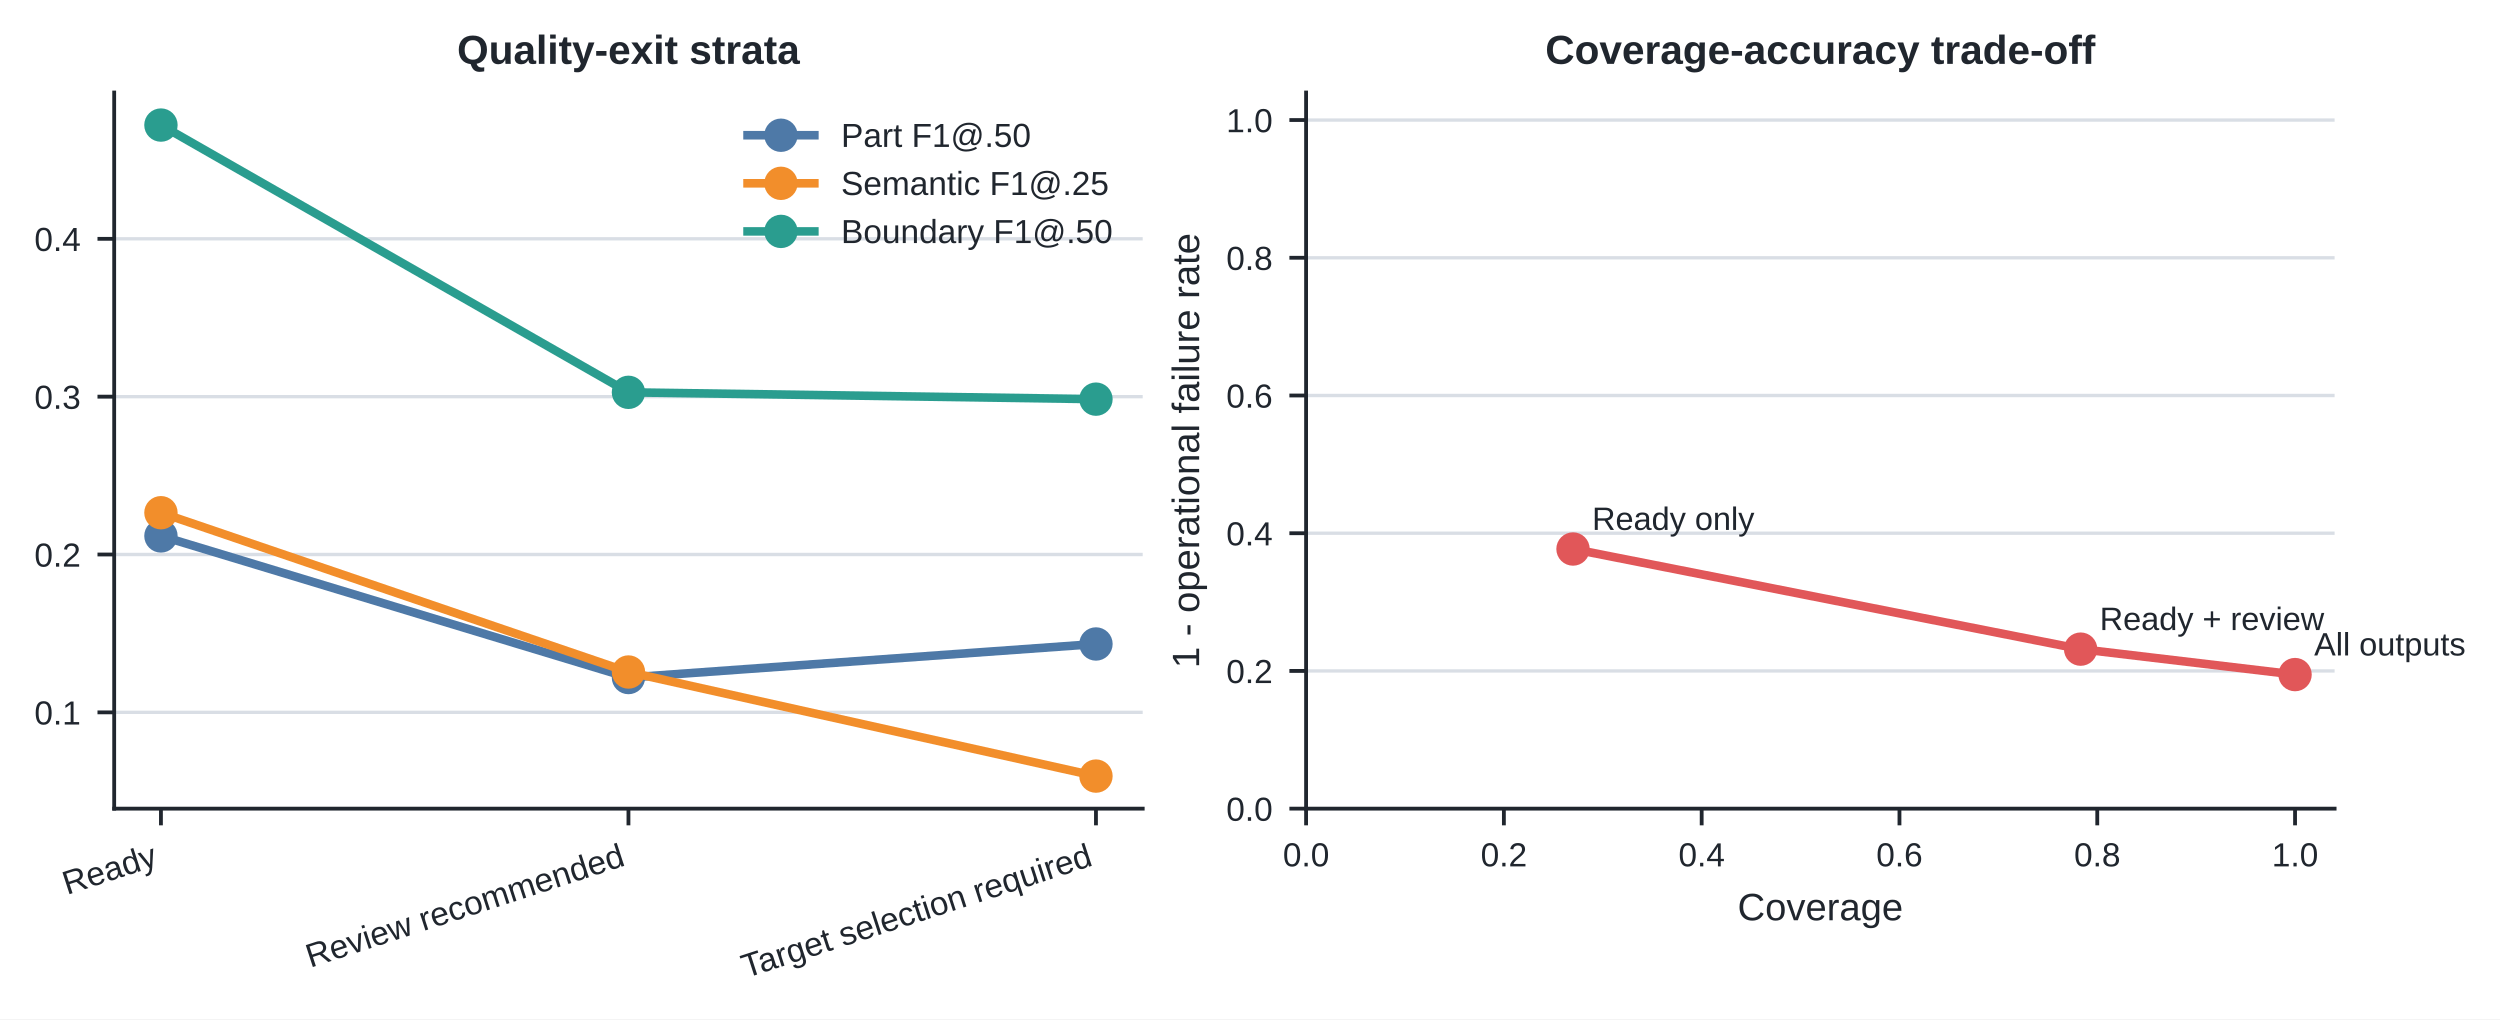
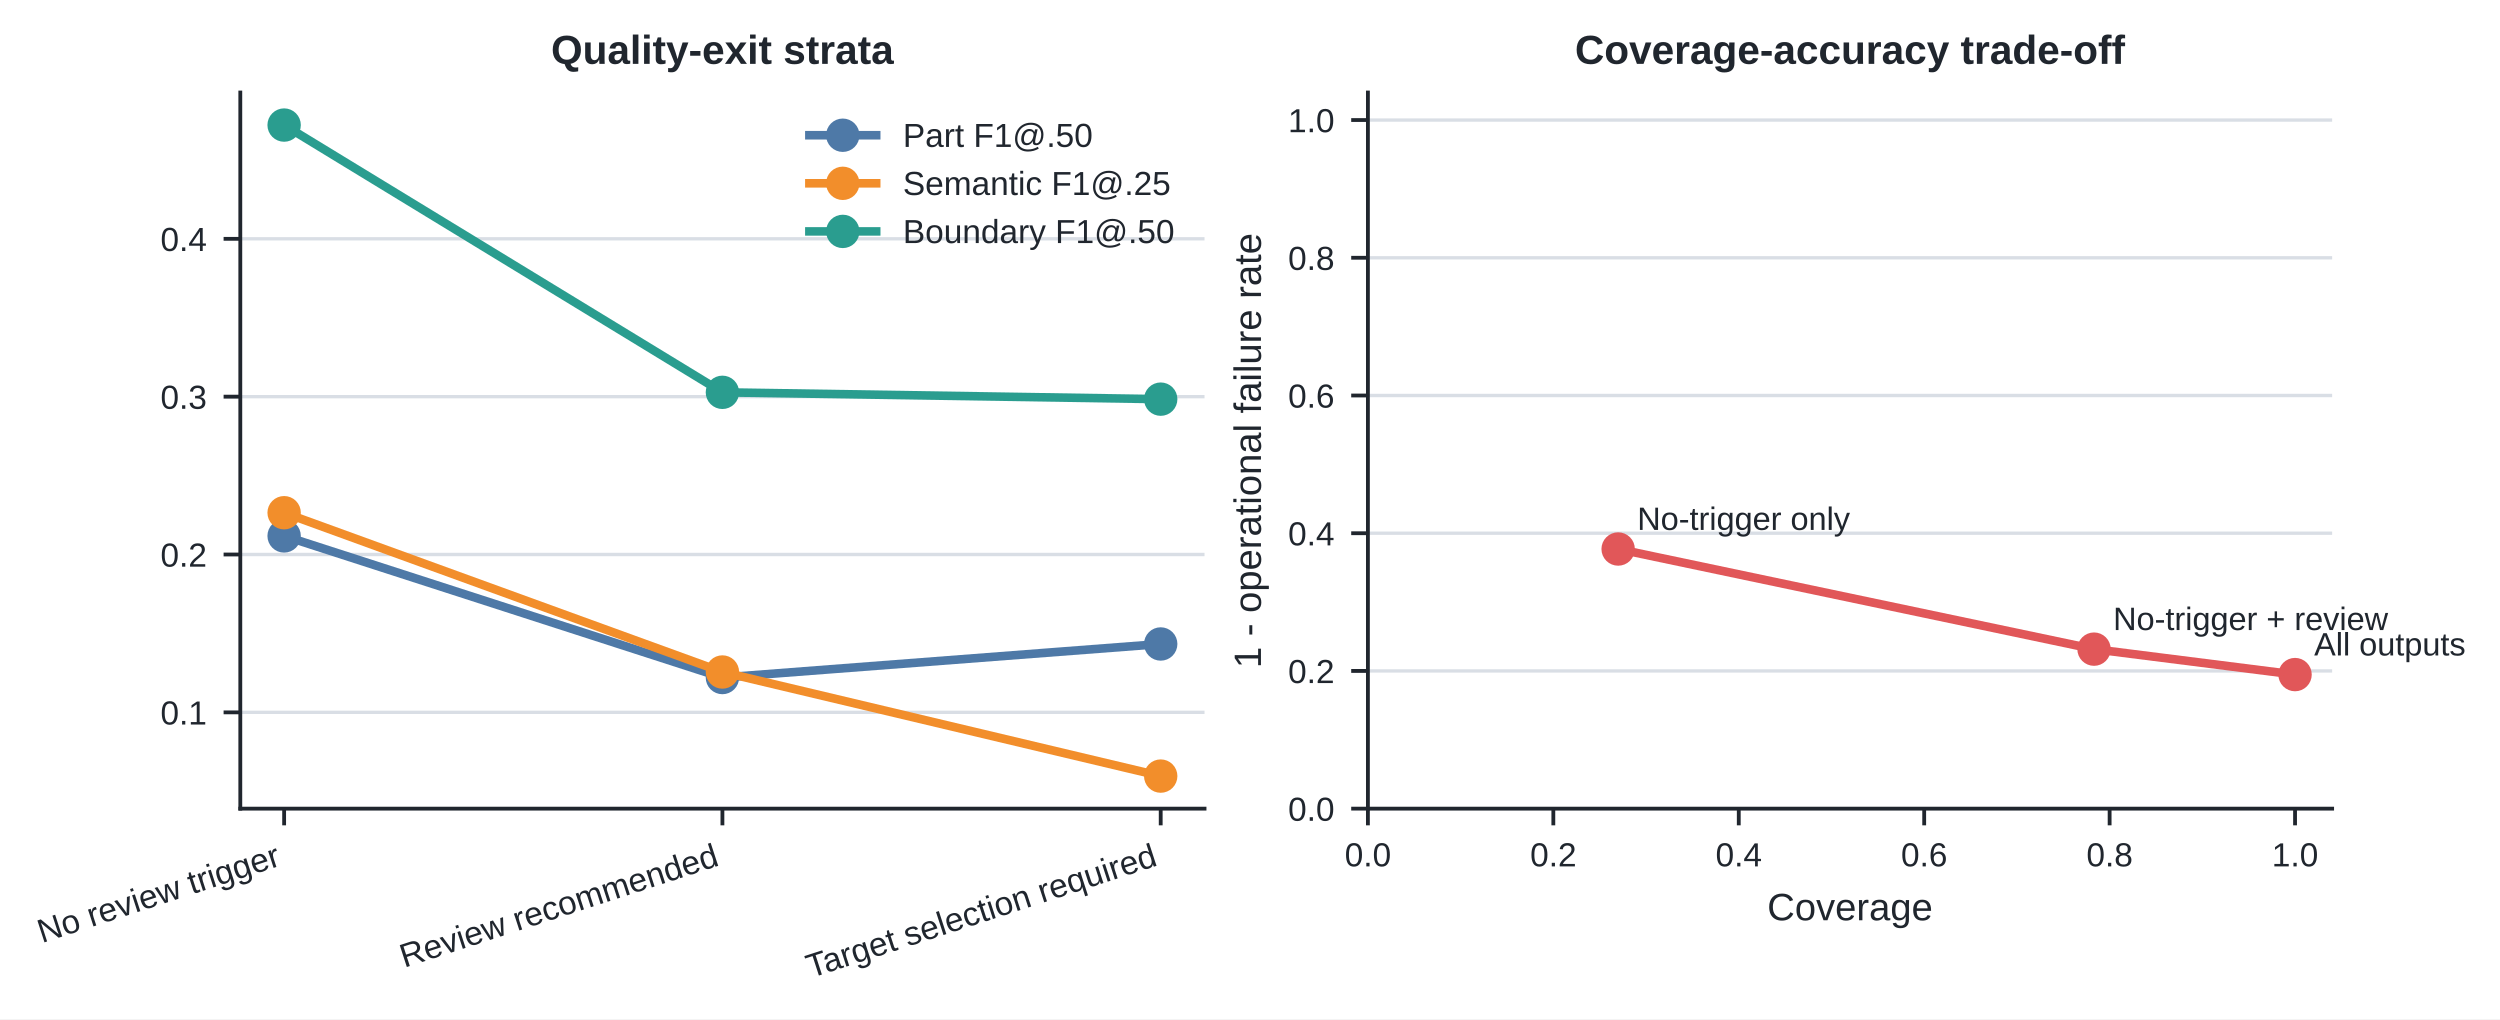
<svg xmlns="http://www.w3.org/2000/svg" xmlns:xlink="http://www.w3.org/1999/xlink" width="523.92pt" height="213.6pt" viewBox="0 0 523.92 213.6" version="1.1">
  <defs>
    <style type="text/css">*{stroke-linejoin: round; stroke-linecap: butt}</style>
  </defs>
  <g id="figure_1">
    <g id="patch_1">
-       <path d="M 0 213.6  L 523.92 213.6  L 523.92 0  L 0 0  z " style="fill: #ffffff" />
+       <path d="M 0 213.6 L 523.92 213.6 L 523.92 0 L 0 0 z " style="fill: #ffffff" />
    </g>
    <g id="axes_1">
      <g id="patch_2">
-         <path d="M 23.93 169.466  L 239.475 169.466  L 239.475 19.388  L 23.93 19.388  z " style="fill: #ffffff" />
+         <path d="M 50.359 169.466 L 252.431 169.466 L 252.431 19.388 L 50.359 19.388 z " style="fill: #ffffff" />
      </g>
      <g id="matplotlib.axis_1">
        <g id="xtick_1">
          <g id="line2d_1">
            <defs>
-               <path id="m9f57079400" d="M 0 0  L 0 3.5  " style="stroke: #20262e; stroke-width: 0.8" />
+               <path id="m7d7b045bed" d="M 0 0 L 0 3.5 " style="stroke: #20262e; stroke-width: 0.8" />
            </defs>
            <g>
-               <use xlink:href="#m9f57079400" x="33.728" y="169.466" style="fill: #20262e; stroke: #20262e; stroke-width: 0.8" />
+               <use xlink:href="#m7d7b045bed" x="59.544" y="169.466" style="fill: #20262e; stroke: #20262e; stroke-width: 0.8" />
            </g>
          </g>
          <g id="text_1">
-             <text style="font-size: 7px; font-family: 'Arial', 'DejaVu Sans', sans-serif; fill: #20262e" transform="translate(14.02925 187.565) rotate(-18)">Ready</text>
+             <text style="font-size: 7px; font-family: 'Arial', 'DejaVu Sans', sans-serif; fill: #20262e" transform="translate(8.77481 197.6606) rotate(-18)">No review trigger</text>
          </g>
        </g>
        <g id="xtick_2">
          <g id="line2d_2">
            <g>
-               <use xlink:href="#m9f57079400" x="131.703" y="169.466" style="fill: #20262e; stroke: #20262e; stroke-width: 0.8" />
+               <use xlink:href="#m7d7b045bed" x="151.395" y="169.466" style="fill: #20262e; stroke: #20262e; stroke-width: 0.8" />
            </g>
          </g>
          <g id="text_2">
-             <text style="font-size: 7px; font-family: 'Arial', 'DejaVu Sans', sans-serif; fill: #20262e" transform="translate(65.01886 202.8315) rotate(-18)">Review recommended</text>
+             <text style="font-size: 7px; font-family: 'Arial', 'DejaVu Sans', sans-serif; fill: #20262e" transform="translate(84.71138 202.8315) rotate(-18)">Review recommended</text>
          </g>
        </g>
        <g id="xtick_3">
          <g id="line2d_3">
            <g>
-               <use xlink:href="#m9f57079400" x="229.678" y="169.466" style="fill: #20262e; stroke: #20262e; stroke-width: 0.8" />
+               <use xlink:href="#m7d7b045bed" x="243.246" y="169.466" style="fill: #20262e; stroke: #20262e; stroke-width: 0.8" />
            </g>
          </g>
          <g id="text_3">
-             <text style="font-size: 7px; font-family: 'Arial', 'DejaVu Sans', sans-serif; fill: #20262e" transform="translate(156.3252 204.9983) rotate(-18)">Target selection required</text>
+             <text style="font-size: 7px; font-family: 'Arial', 'DejaVu Sans', sans-serif; fill: #20262e" transform="translate(169.8933 204.9983) rotate(-18)">Target selection required</text>
          </g>
        </g>
      </g>
      <g id="matplotlib.axis_2">
        <g id="ytick_1">
          <g id="line2d_4">
-             <path d="M 23.93 149.285  L 239.475 149.285  " clip-path="url(#p1052ed4602)" style="fill: none; stroke: #d9dee5; stroke-width: 0.7; stroke-linecap: square" />
+             <path d="M 50.359 149.285 L 252.431 149.285 " clip-path="url(#pc996912a3e)" style="fill: none; stroke: #d9dee5; stroke-width: 0.7; stroke-linecap: square" />
          </g>
          <g id="line2d_5">
            <defs>
-               <path id="ma04b1e2908" d="M 0 0  L -3.5 0  " style="stroke: #20262e; stroke-width: 0.8" />
+               <path id="m878c55f3a7" d="M 0 0 L -3.5 0 " style="stroke: #20262e; stroke-width: 0.8" />
            </defs>
            <g>
-               <use xlink:href="#ma04b1e2908" x="23.93" y="149.285" style="fill: #20262e; stroke: #20262e; stroke-width: 0.8" />
+               <use xlink:href="#m878c55f3a7" x="50.359" y="149.285" style="fill: #20262e; stroke: #20262e; stroke-width: 0.8" />
            </g>
          </g>
          <g id="text_4">
-             <text style="font-size: 7px; font-family: 'Arial', 'DejaVu Sans', sans-serif; text-anchor: end; fill: #20262e" x="16.93" y="151.833" transform="rotate(-0 16.93 151.8333)">0.1</text>
+             <text style="font-size: 7px; font-family: 'Arial', 'DejaVu Sans', sans-serif; text-anchor: end; fill: #20262e" x="43.359" y="151.833" transform="rotate(-0 43.3593 151.8333)">0.1</text>
          </g>
        </g>
        <g id="ytick_2">
          <g id="line2d_6">
-             <path d="M 23.93 116.206  L 239.475 116.206  " clip-path="url(#p1052ed4602)" style="fill: none; stroke: #d9dee5; stroke-width: 0.7; stroke-linecap: square" />
+             <path d="M 50.359 116.206 L 252.431 116.206 " clip-path="url(#pc996912a3e)" style="fill: none; stroke: #d9dee5; stroke-width: 0.7; stroke-linecap: square" />
          </g>
          <g id="line2d_7">
            <g>
-               <use xlink:href="#ma04b1e2908" x="23.93" y="116.206" style="fill: #20262e; stroke: #20262e; stroke-width: 0.8" />
+               <use xlink:href="#m878c55f3a7" x="50.359" y="116.206" style="fill: #20262e; stroke: #20262e; stroke-width: 0.8" />
            </g>
          </g>
          <g id="text_5">
-             <text style="font-size: 7px; font-family: 'Arial', 'DejaVu Sans', sans-serif; text-anchor: end; fill: #20262e" x="16.93" y="118.754" transform="rotate(-0 16.93 118.7545)">0.2</text>
+             <text style="font-size: 7px; font-family: 'Arial', 'DejaVu Sans', sans-serif; text-anchor: end; fill: #20262e" x="43.359" y="118.754" transform="rotate(-0 43.3593 118.7545)">0.2</text>
          </g>
        </g>
        <g id="ytick_3">
          <g id="line2d_8">
-             <path d="M 23.93 83.128  L 239.475 83.128  " clip-path="url(#p1052ed4602)" style="fill: none; stroke: #d9dee5; stroke-width: 0.7; stroke-linecap: square" />
+             <path d="M 50.359 83.128 L 252.431 83.128 " clip-path="url(#pc996912a3e)" style="fill: none; stroke: #d9dee5; stroke-width: 0.7; stroke-linecap: square" />
          </g>
          <g id="line2d_9">
            <g>
-               <use xlink:href="#ma04b1e2908" x="23.93" y="83.128" style="fill: #20262e; stroke: #20262e; stroke-width: 0.8" />
+               <use xlink:href="#m878c55f3a7" x="50.359" y="83.128" style="fill: #20262e; stroke: #20262e; stroke-width: 0.8" />
            </g>
          </g>
          <g id="text_6">
-             <text style="font-size: 7px; font-family: 'Arial', 'DejaVu Sans', sans-serif; text-anchor: end; fill: #20262e" x="16.93" y="85.676" transform="rotate(-0 16.93 85.67565)">0.3</text>
+             <text style="font-size: 7px; font-family: 'Arial', 'DejaVu Sans', sans-serif; text-anchor: end; fill: #20262e" x="43.359" y="85.676" transform="rotate(-0 43.3593 85.67565)">0.3</text>
          </g>
        </g>
        <g id="ytick_4">
          <g id="line2d_10">
-             <path d="M 23.93 50.049  L 239.475 50.049  " clip-path="url(#p1052ed4602)" style="fill: none; stroke: #d9dee5; stroke-width: 0.7; stroke-linecap: square" />
+             <path d="M 50.359 50.049 L 252.431 50.049 " clip-path="url(#pc996912a3e)" style="fill: none; stroke: #d9dee5; stroke-width: 0.7; stroke-linecap: square" />
          </g>
          <g id="line2d_11">
            <g>
-               <use xlink:href="#ma04b1e2908" x="23.93" y="50.049" style="fill: #20262e; stroke: #20262e; stroke-width: 0.8" />
+               <use xlink:href="#m878c55f3a7" x="50.359" y="50.049" style="fill: #20262e; stroke: #20262e; stroke-width: 0.8" />
            </g>
          </g>
          <g id="text_7">
-             <text style="font-size: 7px; font-family: 'Arial', 'DejaVu Sans', sans-serif; text-anchor: end; fill: #20262e" x="16.93" y="52.597" transform="rotate(-0 16.93 52.59684)">0.4</text>
+             <text style="font-size: 7px; font-family: 'Arial', 'DejaVu Sans', sans-serif; text-anchor: end; fill: #20262e" x="43.359" y="52.597" transform="rotate(-0 43.3593 52.59684)">0.4</text>
          </g>
        </g>
      </g>
      <g id="line2d_12">
-         <path d="M 33.728 112.314  L 131.703 141.989  L 229.678 134.958  " clip-path="url(#p1052ed4602)" style="fill: none; stroke: #4e79a7; stroke-width: 1.8; stroke-linecap: square" />
+         <path d="M 59.544 112.314 L 151.395 141.989 L 243.246 134.958 " clip-path="url(#pc996912a3e)" style="fill: none; stroke: #4e79a7; stroke-width: 1.8; stroke-linecap: square" />
        <defs>
-           <path id="me7b43b96ea" d="M 0 3  C 0.796 3 1.559 2.684 2.121 2.121  C 2.684 1.559 3 0.796 3 0  C 3 -0.796 2.684 -1.559 2.121 -2.121  C 1.559 -2.684 0.796 -3 0 -3  C -0.796 -3 -1.559 -2.684 -2.121 -2.121  C -2.684 -1.559 -3 -0.796 -3 0  C -3 0.796 -2.684 1.559 -2.121 2.121  C -1.559 2.684 -0.796 3 0 3  z " style="stroke: #4e79a7" />
+           <path id="me663bd9288" d="M 0 3 C 0.796 3 1.559 2.684 2.121 2.121 C 2.684 1.559 3 0.796 3 0 C 3 -0.796 2.684 -1.559 2.121 -2.121 C 1.559 -2.684 0.796 -3 0 -3 C -0.796 -3 -1.559 -2.684 -2.121 -2.121 C -2.684 -1.559 -3 -0.796 -3 0 C -3 0.796 -2.684 1.559 -2.121 2.121 C -1.559 2.684 -0.796 3 0 3 z " style="stroke: #4e79a7" />
        </defs>
-         <g clip-path="url(#p1052ed4602)">
-           <use xlink:href="#me7b43b96ea" x="33.728" y="112.314" style="fill: #4e79a7; stroke: #4e79a7" />
-           <use xlink:href="#me7b43b96ea" x="131.703" y="141.989" style="fill: #4e79a7; stroke: #4e79a7" />
-           <use xlink:href="#me7b43b96ea" x="229.678" y="134.958" style="fill: #4e79a7; stroke: #4e79a7" />
+         <g clip-path="url(#pc996912a3e)">
+           <use xlink:href="#me663bd9288" x="59.544" y="112.314" style="fill: #4e79a7; stroke: #4e79a7" />
+           <use xlink:href="#me663bd9288" x="151.395" y="141.989" style="fill: #4e79a7; stroke: #4e79a7" />
+           <use xlink:href="#me663bd9288" x="243.246" y="134.958" style="fill: #4e79a7; stroke: #4e79a7" />
        </g>
      </g>
      <g id="line2d_13">
-         <path d="M 33.728 107.45  L 131.703 140.831  L 229.678 162.644  " clip-path="url(#p1052ed4602)" style="fill: none; stroke: #f28e2b; stroke-width: 1.8; stroke-linecap: square" />
+         <path d="M 59.544 107.45 L 151.395 140.831 L 243.246 162.644 " clip-path="url(#pc996912a3e)" style="fill: none; stroke: #f28e2b; stroke-width: 1.8; stroke-linecap: square" />
        <defs>
-           <path id="m8f22d92ed7" d="M 0 3  C 0.796 3 1.559 2.684 2.121 2.121  C 2.684 1.559 3 0.796 3 0  C 3 -0.796 2.684 -1.559 2.121 -2.121  C 1.559 -2.684 0.796 -3 0 -3  C -0.796 -3 -1.559 -2.684 -2.121 -2.121  C -2.684 -1.559 -3 -0.796 -3 0  C -3 0.796 -2.684 1.559 -2.121 2.121  C -1.559 2.684 -0.796 3 0 3  z " style="stroke: #f28e2b" />
+           <path id="ma889390364" d="M 0 3 C 0.796 3 1.559 2.684 2.121 2.121 C 2.684 1.559 3 0.796 3 0 C 3 -0.796 2.684 -1.559 2.121 -2.121 C 1.559 -2.684 0.796 -3 0 -3 C -0.796 -3 -1.559 -2.684 -2.121 -2.121 C -2.684 -1.559 -3 -0.796 -3 0 C -3 0.796 -2.684 1.559 -2.121 2.121 C -1.559 2.684 -0.796 3 0 3 z " style="stroke: #f28e2b" />
        </defs>
-         <g clip-path="url(#p1052ed4602)">
-           <use xlink:href="#m8f22d92ed7" x="33.728" y="107.45" style="fill: #f28e2b; stroke: #f28e2b" />
-           <use xlink:href="#m8f22d92ed7" x="131.703" y="140.831" style="fill: #f28e2b; stroke: #f28e2b" />
-           <use xlink:href="#m8f22d92ed7" x="229.678" y="162.644" style="fill: #f28e2b; stroke: #f28e2b" />
+         <g clip-path="url(#pc996912a3e)">
+           <use xlink:href="#ma889390364" x="59.544" y="107.45" style="fill: #f28e2b; stroke: #f28e2b" />
+           <use xlink:href="#ma889390364" x="151.395" y="140.831" style="fill: #f28e2b; stroke: #f28e2b" />
+           <use xlink:href="#ma889390364" x="243.246" y="162.644" style="fill: #f28e2b; stroke: #f28e2b" />
        </g>
      </g>
      <g id="line2d_14">
-         <path d="M 33.728 26.21  L 131.703 82.22  L 229.678 83.649  " clip-path="url(#p1052ed4602)" style="fill: none; stroke: #2a9d8f; stroke-width: 1.8; stroke-linecap: square" />
+         <path d="M 59.544 26.21 L 151.395 82.22 L 243.246 83.649 " clip-path="url(#pc996912a3e)" style="fill: none; stroke: #2a9d8f; stroke-width: 1.8; stroke-linecap: square" />
        <defs>
-           <path id="m84132a7bf5" d="M 0 3  C 0.796 3 1.559 2.684 2.121 2.121  C 2.684 1.559 3 0.796 3 0  C 3 -0.796 2.684 -1.559 2.121 -2.121  C 1.559 -2.684 0.796 -3 0 -3  C -0.796 -3 -1.559 -2.684 -2.121 -2.121  C -2.684 -1.559 -3 -0.796 -3 0  C -3 0.796 -2.684 1.559 -2.121 2.121  C -1.559 2.684 -0.796 3 0 3  z " style="stroke: #2a9d8f" />
+           <path id="mdf8a046a64" d="M 0 3 C 0.796 3 1.559 2.684 2.121 2.121 C 2.684 1.559 3 0.796 3 0 C 3 -0.796 2.684 -1.559 2.121 -2.121 C 1.559 -2.684 0.796 -3 0 -3 C -0.796 -3 -1.559 -2.684 -2.121 -2.121 C -2.684 -1.559 -3 -0.796 -3 0 C -3 0.796 -2.684 1.559 -2.121 2.121 C -1.559 2.684 -0.796 3 0 3 z " style="stroke: #2a9d8f" />
        </defs>
-         <g clip-path="url(#p1052ed4602)">
-           <use xlink:href="#m84132a7bf5" x="33.728" y="26.21" style="fill: #2a9d8f; stroke: #2a9d8f" />
-           <use xlink:href="#m84132a7bf5" x="131.703" y="82.22" style="fill: #2a9d8f; stroke: #2a9d8f" />
-           <use xlink:href="#m84132a7bf5" x="229.678" y="83.649" style="fill: #2a9d8f; stroke: #2a9d8f" />
+         <g clip-path="url(#pc996912a3e)">
+           <use xlink:href="#mdf8a046a64" x="59.544" y="26.21" style="fill: #2a9d8f; stroke: #2a9d8f" />
+           <use xlink:href="#mdf8a046a64" x="151.395" y="82.22" style="fill: #2a9d8f; stroke: #2a9d8f" />
+           <use xlink:href="#mdf8a046a64" x="243.246" y="83.649" style="fill: #2a9d8f; stroke: #2a9d8f" />
        </g>
      </g>
      <g id="patch_3">
-         <path d="M 23.93 169.466  L 23.93 19.388  " style="fill: none; stroke: #20262e; stroke-width: 0.8; stroke-linejoin: miter; stroke-linecap: square" />
+         <path d="M 50.359 169.466 L 50.359 19.388 " style="fill: none; stroke: #20262e; stroke-width: 0.8; stroke-linejoin: miter; stroke-linecap: square" />
      </g>
      <g id="patch_4">
-         <path d="M 23.93 169.466  L 239.475 169.466  " style="fill: none; stroke: #20262e; stroke-width: 0.8; stroke-linejoin: miter; stroke-linecap: square" />
+         <path d="M 50.359 169.466 L 252.431 169.466 " style="fill: none; stroke: #20262e; stroke-width: 0.8; stroke-linejoin: miter; stroke-linecap: square" />
      </g>
      <g id="text_8">
-         <text style="font-weight: 700; font-size: 8.5px; font-family: 'Arial', 'DejaVu Sans', sans-serif; text-anchor: middle; fill: #20262e" x="131.703" y="13.388" transform="rotate(-0 131.7027 13.38823)">Quality-exit strata</text>
+         <text style="font-weight: 700; font-size: 8.5px; font-family: 'Arial', 'DejaVu Sans', sans-serif; text-anchor: middle; fill: #20262e" x="151.395" y="13.388" transform="rotate(-0 151.3952 13.38823)">Quality-exit strata</text>
      </g>
      <g id="legend_1">
        <g id="line2d_15">
-           <path d="M 156.663 28.342  L 163.663 28.342  L 170.663 28.342  " style="fill: none; stroke: #4e79a7; stroke-width: 1.8; stroke-linecap: square" />
+           <path d="M 169.619 28.342 L 176.619 28.342 L 183.619 28.342 " style="fill: none; stroke: #4e79a7; stroke-width: 1.8; stroke-linecap: square" />
          <g>
-             <use xlink:href="#me7b43b96ea" x="163.663" y="28.342" style="fill: #4e79a7; stroke: #4e79a7" />
+             <use xlink:href="#me663bd9288" x="176.619" y="28.342" style="fill: #4e79a7; stroke: #4e79a7" />
          </g>
        </g>
        <g id="text_9">
-           <text style="font-size: 7px; font-family: 'Arial', 'DejaVu Sans', sans-serif; text-anchor: start; fill: #20262e" x="176.263" y="30.792" transform="rotate(-0 176.2632 30.79167)">Part F1@.50</text>
+           <text style="font-size: 7px; font-family: 'Arial', 'DejaVu Sans', sans-serif; text-anchor: start; fill: #20262e" x="189.219" y="30.792" transform="rotate(-0 189.2189 30.79167)">Part F1@.50</text>
        </g>
        <g id="line2d_16">
-           <path d="M 156.663 38.418  L 163.663 38.418  L 170.663 38.418  " style="fill: none; stroke: #f28e2b; stroke-width: 1.8; stroke-linecap: square" />
+           <path d="M 169.619 38.418 L 176.619 38.418 L 183.619 38.418 " style="fill: none; stroke: #f28e2b; stroke-width: 1.8; stroke-linecap: square" />
          <g>
-             <use xlink:href="#m8f22d92ed7" x="163.663" y="38.418" style="fill: #f28e2b; stroke: #f28e2b" />
+             <use xlink:href="#ma889390364" x="176.619" y="38.418" style="fill: #f28e2b; stroke: #f28e2b" />
          </g>
        </g>
        <g id="text_10">
-           <text style="font-size: 7px; font-family: 'Arial', 'DejaVu Sans', sans-serif; text-anchor: start; fill: #20262e" x="176.263" y="40.868" transform="rotate(-0 176.2632 40.86839)">Semantic F1@.25</text>
+           <text style="font-size: 7px; font-family: 'Arial', 'DejaVu Sans', sans-serif; text-anchor: start; fill: #20262e" x="189.219" y="40.868" transform="rotate(-0 189.2189 40.86839)">Semantic F1@.25</text>
        </g>
        <g id="line2d_17">
-           <path d="M 156.663 48.495  L 163.663 48.495  L 170.663 48.495  " style="fill: none; stroke: #2a9d8f; stroke-width: 1.8; stroke-linecap: square" />
+           <path d="M 169.619 48.495 L 176.619 48.495 L 183.619 48.495 " style="fill: none; stroke: #2a9d8f; stroke-width: 1.8; stroke-linecap: square" />
          <g>
-             <use xlink:href="#m84132a7bf5" x="163.663" y="48.495" style="fill: #2a9d8f; stroke: #2a9d8f" />
+             <use xlink:href="#mdf8a046a64" x="176.619" y="48.495" style="fill: #2a9d8f; stroke: #2a9d8f" />
          </g>
        </g>
        <g id="text_11">
-           <text style="font-size: 7px; font-family: 'Arial', 'DejaVu Sans', sans-serif; text-anchor: start; fill: #20262e" x="176.263" y="50.945" transform="rotate(-0 176.2632 50.94511)">Boundary F1@.50</text>
+           <text style="font-size: 7px; font-family: 'Arial', 'DejaVu Sans', sans-serif; text-anchor: start; fill: #20262e" x="189.219" y="50.945" transform="rotate(-0 189.2189 50.94511)">Boundary F1@.50</text>
        </g>
      </g>
    </g>
    <g id="axes_2">
      <g id="patch_5">
-         <path d="M 273.714 169.466  L 489.259 169.466  L 489.259 19.388  L 273.714 19.388  z " style="fill: #ffffff" />
+         <path d="M 286.669 169.466 L 488.741 169.466 L 488.741 19.388 L 286.669 19.388 z " style="fill: #ffffff" />
      </g>
      <g id="matplotlib.axis_3">
        <g id="xtick_4">
          <g id="line2d_18">
            <g>
-               <use xlink:href="#m9f57079400" x="273.714" y="169.466" style="fill: #20262e; stroke: #20262e; stroke-width: 0.8" />
+               <use xlink:href="#m7d7b045bed" x="286.669" y="169.466" style="fill: #20262e; stroke: #20262e; stroke-width: 0.8" />
            </g>
          </g>
          <g id="text_12">
-             <text style="font-size: 7px; font-family: 'Arial', 'DejaVu Sans', sans-serif; text-anchor: middle; fill: #20262e" x="273.714" y="181.562" transform="rotate(-0 273.7137 181.562)">0.0</text>
+             <text style="font-size: 7px; font-family: 'Arial', 'DejaVu Sans', sans-serif; text-anchor: middle; fill: #20262e" x="286.669" y="181.562" transform="rotate(-0 286.6694 181.562)">0.0</text>
          </g>
        </g>
        <g id="xtick_5">
          <g id="line2d_19">
            <g>
-               <use xlink:href="#m9f57079400" x="315.165" y="169.466" style="fill: #20262e; stroke: #20262e; stroke-width: 0.8" />
+               <use xlink:href="#m7d7b045bed" x="325.529" y="169.466" style="fill: #20262e; stroke: #20262e; stroke-width: 0.8" />
            </g>
          </g>
          <g id="text_13">
-             <text style="font-size: 7px; font-family: 'Arial', 'DejaVu Sans', sans-serif; text-anchor: middle; fill: #20262e" x="315.165" y="181.562" transform="rotate(-0 315.1647 181.562)">0.2</text>
+             <text style="font-size: 7px; font-family: 'Arial', 'DejaVu Sans', sans-serif; text-anchor: middle; fill: #20262e" x="325.529" y="181.562" transform="rotate(-0 325.5294 181.562)">0.2</text>
          </g>
        </g>
        <g id="xtick_6">
          <g id="line2d_20">
            <g>
-               <use xlink:href="#m9f57079400" x="356.616" y="169.466" style="fill: #20262e; stroke: #20262e; stroke-width: 0.8" />
+               <use xlink:href="#m7d7b045bed" x="364.389" y="169.466" style="fill: #20262e; stroke: #20262e; stroke-width: 0.8" />
            </g>
          </g>
          <g id="text_14">
-             <text style="font-size: 7px; font-family: 'Arial', 'DejaVu Sans', sans-serif; text-anchor: middle; fill: #20262e" x="356.616" y="181.562" transform="rotate(-0 356.6157 181.562)">0.4</text>
+             <text style="font-size: 7px; font-family: 'Arial', 'DejaVu Sans', sans-serif; text-anchor: middle; fill: #20262e" x="364.389" y="181.562" transform="rotate(-0 364.3893 181.562)">0.4</text>
          </g>
        </g>
        <g id="xtick_7">
          <g id="line2d_21">
            <g>
-               <use xlink:href="#m9f57079400" x="398.067" y="169.466" style="fill: #20262e; stroke: #20262e; stroke-width: 0.8" />
+               <use xlink:href="#m7d7b045bed" x="403.249" y="169.466" style="fill: #20262e; stroke: #20262e; stroke-width: 0.8" />
            </g>
          </g>
          <g id="text_15">
-             <text style="font-size: 7px; font-family: 'Arial', 'DejaVu Sans', sans-serif; text-anchor: middle; fill: #20262e" x="398.067" y="181.562" transform="rotate(-0 398.0668 181.562)">0.6</text>
+             <text style="font-size: 7px; font-family: 'Arial', 'DejaVu Sans', sans-serif; text-anchor: middle; fill: #20262e" x="403.249" y="181.562" transform="rotate(-0 403.2493 181.562)">0.6</text>
          </g>
        </g>
        <g id="xtick_8">
          <g id="line2d_22">
            <g>
-               <use xlink:href="#m9f57079400" x="439.518" y="169.466" style="fill: #20262e; stroke: #20262e; stroke-width: 0.8" />
+               <use xlink:href="#m7d7b045bed" x="442.109" y="169.466" style="fill: #20262e; stroke: #20262e; stroke-width: 0.8" />
            </g>
          </g>
          <g id="text_16">
-             <text style="font-size: 7px; font-family: 'Arial', 'DejaVu Sans', sans-serif; text-anchor: middle; fill: #20262e" x="439.518" y="181.562" transform="rotate(-0 439.5178 181.562)">0.8</text>
+             <text style="font-size: 7px; font-family: 'Arial', 'DejaVu Sans', sans-serif; text-anchor: middle; fill: #20262e" x="442.109" y="181.562" transform="rotate(-0 442.1093 181.562)">0.8</text>
          </g>
        </g>
        <g id="xtick_9">
          <g id="line2d_23">
            <g>
-               <use xlink:href="#m9f57079400" x="480.969" y="169.466" style="fill: #20262e; stroke: #20262e; stroke-width: 0.8" />
+               <use xlink:href="#m7d7b045bed" x="480.969" y="169.466" style="fill: #20262e; stroke: #20262e; stroke-width: 0.8" />
            </g>
          </g>
          <g id="text_17">
-             <text style="font-size: 7px; font-family: 'Arial', 'DejaVu Sans', sans-serif; text-anchor: middle; fill: #20262e" x="480.969" y="181.562" transform="rotate(-0 480.9689 181.562)">1.0</text>
+             <text style="font-size: 7px; font-family: 'Arial', 'DejaVu Sans', sans-serif; text-anchor: middle; fill: #20262e" x="480.969" y="181.562" transform="rotate(-0 480.9692 181.562)">1.0</text>
          </g>
        </g>
        <g id="text_18">
-           <text style="font-size: 8px; font-family: 'Arial', 'DejaVu Sans', sans-serif; text-anchor: middle; fill: #20262e" x="381.486" y="192.859" transform="rotate(-0 381.4864 192.8593)">Coverage</text>
+           <text style="font-size: 8px; font-family: 'Arial', 'DejaVu Sans', sans-serif; text-anchor: middle; fill: #20262e" x="387.705" y="192.859" transform="rotate(-0 387.7053 192.8593)">Coverage</text>
        </g>
      </g>
      <g id="matplotlib.axis_4">
        <g id="ytick_5">
          <g id="line2d_24">
-             <path d="M 273.714 169.466  L 489.259 169.466  " clip-path="url(#p6c72660b89)" style="fill: none; stroke: #d9dee5; stroke-width: 0.7; stroke-linecap: square" />
+             <path d="M 286.669 169.466 L 488.741 169.466 " clip-path="url(#p3eab1b089e)" style="fill: none; stroke: #d9dee5; stroke-width: 0.7; stroke-linecap: square" />
          </g>
          <g id="line2d_25">
            <g>
-               <use xlink:href="#ma04b1e2908" x="273.714" y="169.466" style="fill: #20262e; stroke: #20262e; stroke-width: 0.8" />
+               <use xlink:href="#m878c55f3a7" x="286.669" y="169.466" style="fill: #20262e; stroke: #20262e; stroke-width: 0.8" />
            </g>
          </g>
          <g id="text_19">
-             <text style="font-size: 7px; font-family: 'Arial', 'DejaVu Sans', sans-serif; text-anchor: end; fill: #20262e" x="266.714" y="172.014" transform="rotate(-0 266.7137 172.0139)">0.0</text>
+             <text style="font-size: 7px; font-family: 'Arial', 'DejaVu Sans', sans-serif; text-anchor: end; fill: #20262e" x="279.669" y="172.014" transform="rotate(-0 279.6694 172.0139)">0.0</text>
          </g>
        </g>
        <g id="ytick_6">
          <g id="line2d_26">
-             <path d="M 273.714 140.605  L 489.259 140.605  " clip-path="url(#p6c72660b89)" style="fill: none; stroke: #d9dee5; stroke-width: 0.7; stroke-linecap: square" />
+             <path d="M 286.669 140.605 L 488.741 140.605 " clip-path="url(#p3eab1b089e)" style="fill: none; stroke: #d9dee5; stroke-width: 0.7; stroke-linecap: square" />
          </g>
          <g id="line2d_27">
            <g>
-               <use xlink:href="#ma04b1e2908" x="273.714" y="140.605" style="fill: #20262e; stroke: #20262e; stroke-width: 0.8" />
+               <use xlink:href="#m878c55f3a7" x="286.669" y="140.605" style="fill: #20262e; stroke: #20262e; stroke-width: 0.8" />
            </g>
          </g>
          <g id="text_20">
-             <text style="font-size: 7px; font-family: 'Arial', 'DejaVu Sans', sans-serif; text-anchor: end; fill: #20262e" x="266.714" y="143.153" transform="rotate(-0 266.7137 143.1528)">0.2</text>
+             <text style="font-size: 7px; font-family: 'Arial', 'DejaVu Sans', sans-serif; text-anchor: end; fill: #20262e" x="279.669" y="143.153" transform="rotate(-0 279.6694 143.1528)">0.2</text>
          </g>
        </g>
        <g id="ytick_7">
          <g id="line2d_28">
-             <path d="M 273.714 111.744  L 489.259 111.744  " clip-path="url(#p6c72660b89)" style="fill: none; stroke: #d9dee5; stroke-width: 0.7; stroke-linecap: square" />
+             <path d="M 286.669 111.744 L 488.741 111.744 " clip-path="url(#p3eab1b089e)" style="fill: none; stroke: #d9dee5; stroke-width: 0.7; stroke-linecap: square" />
          </g>
          <g id="line2d_29">
            <g>
-               <use xlink:href="#ma04b1e2908" x="273.714" y="111.744" style="fill: #20262e; stroke: #20262e; stroke-width: 0.8" />
+               <use xlink:href="#m878c55f3a7" x="286.669" y="111.744" style="fill: #20262e; stroke: #20262e; stroke-width: 0.8" />
            </g>
          </g>
          <g id="text_21">
-             <text style="font-size: 7px; font-family: 'Arial', 'DejaVu Sans', sans-serif; text-anchor: end; fill: #20262e" x="266.714" y="114.292" transform="rotate(-0 266.7137 114.2917)">0.4</text>
+             <text style="font-size: 7px; font-family: 'Arial', 'DejaVu Sans', sans-serif; text-anchor: end; fill: #20262e" x="279.669" y="114.292" transform="rotate(-0 279.6694 114.2917)">0.4</text>
          </g>
        </g>
        <g id="ytick_8">
          <g id="line2d_30">
-             <path d="M 273.714 82.883  L 489.259 82.883  " clip-path="url(#p6c72660b89)" style="fill: none; stroke: #d9dee5; stroke-width: 0.7; stroke-linecap: square" />
+             <path d="M 286.669 82.883 L 488.741 82.883 " clip-path="url(#p3eab1b089e)" style="fill: none; stroke: #d9dee5; stroke-width: 0.7; stroke-linecap: square" />
          </g>
          <g id="line2d_31">
            <g>
-               <use xlink:href="#ma04b1e2908" x="273.714" y="82.883" style="fill: #20262e; stroke: #20262e; stroke-width: 0.8" />
+               <use xlink:href="#m878c55f3a7" x="286.669" y="82.883" style="fill: #20262e; stroke: #20262e; stroke-width: 0.8" />
            </g>
          </g>
          <g id="text_22">
-             <text style="font-size: 7px; font-family: 'Arial', 'DejaVu Sans', sans-serif; text-anchor: end; fill: #20262e" x="266.714" y="85.431" transform="rotate(-0 266.7137 85.43067)">0.6</text>
+             <text style="font-size: 7px; font-family: 'Arial', 'DejaVu Sans', sans-serif; text-anchor: end; fill: #20262e" x="279.669" y="85.431" transform="rotate(-0 279.6694 85.43067)">0.6</text>
          </g>
        </g>
        <g id="ytick_9">
          <g id="line2d_32">
-             <path d="M 273.714 54.022  L 489.259 54.022  " clip-path="url(#p6c72660b89)" style="fill: none; stroke: #d9dee5; stroke-width: 0.7; stroke-linecap: square" />
+             <path d="M 286.669 54.022 L 488.741 54.022 " clip-path="url(#p3eab1b089e)" style="fill: none; stroke: #d9dee5; stroke-width: 0.7; stroke-linecap: square" />
          </g>
          <g id="line2d_33">
            <g>
-               <use xlink:href="#ma04b1e2908" x="273.714" y="54.022" style="fill: #20262e; stroke: #20262e; stroke-width: 0.8" />
+               <use xlink:href="#m878c55f3a7" x="286.669" y="54.022" style="fill: #20262e; stroke: #20262e; stroke-width: 0.8" />
            </g>
          </g>
          <g id="text_23">
-             <text style="font-size: 7px; font-family: 'Arial', 'DejaVu Sans', sans-serif; text-anchor: end; fill: #20262e" x="266.714" y="56.57" transform="rotate(-0 266.7137 56.56961)">0.8</text>
+             <text style="font-size: 7px; font-family: 'Arial', 'DejaVu Sans', sans-serif; text-anchor: end; fill: #20262e" x="279.669" y="56.57" transform="rotate(-0 279.6694 56.56961)">0.8</text>
          </g>
        </g>
        <g id="ytick_10">
          <g id="line2d_34">
-             <path d="M 273.714 25.16  L 489.259 25.16  " clip-path="url(#p6c72660b89)" style="fill: none; stroke: #d9dee5; stroke-width: 0.7; stroke-linecap: square" />
+             <path d="M 286.669 25.16 L 488.741 25.16 " clip-path="url(#p3eab1b089e)" style="fill: none; stroke: #d9dee5; stroke-width: 0.7; stroke-linecap: square" />
          </g>
          <g id="line2d_35">
            <g>
-               <use xlink:href="#ma04b1e2908" x="273.714" y="25.16" style="fill: #20262e; stroke: #20262e; stroke-width: 0.8" />
+               <use xlink:href="#m878c55f3a7" x="286.669" y="25.16" style="fill: #20262e; stroke: #20262e; stroke-width: 0.8" />
            </g>
          </g>
          <g id="text_24">
-             <text style="font-size: 7px; font-family: 'Arial', 'DejaVu Sans', sans-serif; text-anchor: end; fill: #20262e" x="266.714" y="27.709" transform="rotate(-0 266.7137 27.70854)">1.0</text>
+             <text style="font-size: 7px; font-family: 'Arial', 'DejaVu Sans', sans-serif; text-anchor: end; fill: #20262e" x="279.669" y="27.709" transform="rotate(-0 279.6694 27.70854)">1.0</text>
          </g>
        </g>
        <g id="text_25">
-           <text style="font-size: 8px; font-family: 'Arial', 'DejaVu Sans', sans-serif; text-anchor: middle; fill: #20262e" x="251.3" y="94.427" transform="rotate(-90 251.3001 94.427)">1 - operational failure rate</text>
+           <text style="font-size: 8px; font-family: 'Arial', 'DejaVu Sans', sans-serif; text-anchor: middle; fill: #20262e" x="264.256" y="94.427" transform="rotate(-90 264.2558 94.427)">1 - operational failure rate</text>
        </g>
      </g>
      <g id="line2d_36">
-         <path d="M 329.654 115.056  L 436.033 136.039  L 480.969 141.371  " clip-path="url(#p6c72660b89)" style="fill: none; stroke: #e15759; stroke-width: 1.8; stroke-linecap: square" />
+         <path d="M 339.113 115.056 L 438.842 136.039 L 480.969 141.371 " clip-path="url(#p3eab1b089e)" style="fill: none; stroke: #e15759; stroke-width: 1.8; stroke-linecap: square" />
        <defs>
-           <path id="mfea40bb791" d="M 0 3  C 0.796 3 1.559 2.684 2.121 2.121  C 2.684 1.559 3 0.796 3 0  C 3 -0.796 2.684 -1.559 2.121 -2.121  C 1.559 -2.684 0.796 -3 0 -3  C -0.796 -3 -1.559 -2.684 -2.121 -2.121  C -2.684 -1.559 -3 -0.796 -3 0  C -3 0.796 -2.684 1.559 -2.121 2.121  C -1.559 2.684 -0.796 3 0 3  z " style="stroke: #e15759" />
+           <path id="mffd69e77bc" d="M 0 3 C 0.796 3 1.559 2.684 2.121 2.121 C 2.684 1.559 3 0.796 3 0 C 3 -0.796 2.684 -1.559 2.121 -2.121 C 1.559 -2.684 0.796 -3 0 -3 C -0.796 -3 -1.559 -2.684 -2.121 -2.121 C -2.684 -1.559 -3 -0.796 -3 0 C -3 0.796 -2.684 1.559 -2.121 2.121 C -1.559 2.684 -0.796 3 0 3 z " style="stroke: #e15759" />
        </defs>
-         <g clip-path="url(#p6c72660b89)">
-           <use xlink:href="#mfea40bb791" x="329.654" y="115.056" style="fill: #e15759; stroke: #e15759" />
-           <use xlink:href="#mfea40bb791" x="436.033" y="136.039" style="fill: #e15759; stroke: #e15759" />
-           <use xlink:href="#mfea40bb791" x="480.969" y="141.371" style="fill: #e15759; stroke: #e15759" />
+         <g clip-path="url(#p3eab1b089e)">
+           <use xlink:href="#mffd69e77bc" x="339.113" y="115.056" style="fill: #e15759; stroke: #e15759" />
+           <use xlink:href="#mffd69e77bc" x="438.842" y="136.039" style="fill: #e15759; stroke: #e15759" />
+           <use xlink:href="#mffd69e77bc" x="480.969" y="141.371" style="fill: #e15759; stroke: #e15759" />
        </g>
      </g>
      <g id="patch_6">
-         <path d="M 273.714 169.466  L 273.714 19.388  " style="fill: none; stroke: #20262e; stroke-width: 0.8; stroke-linejoin: miter; stroke-linecap: square" />
+         <path d="M 286.669 169.466 L 286.669 19.388 " style="fill: none; stroke: #20262e; stroke-width: 0.8; stroke-linejoin: miter; stroke-linecap: square" />
      </g>
      <g id="patch_7">
-         <path d="M 273.714 169.466  L 489.259 169.466  " style="fill: none; stroke: #20262e; stroke-width: 0.8; stroke-linejoin: miter; stroke-linecap: square" />
+         <path d="M 286.669 169.466 L 488.741 169.466 " style="fill: none; stroke: #20262e; stroke-width: 0.8; stroke-linejoin: miter; stroke-linecap: square" />
      </g>
      <g id="text_26">
-         <text style="font-size: 6.8px; font-family: 'Arial', 'DejaVu Sans', sans-serif; text-anchor: start; fill: #20262e" x="333.654" y="111.056" transform="rotate(-0 333.6542 111.0556)">Ready only</text>
+         <text style="font-size: 6.8px; font-family: 'Arial', 'DejaVu Sans', sans-serif; text-anchor: start; fill: #20262e" x="343.113" y="111.056" transform="rotate(-0 343.1132 111.0556)">No-trigger only</text>
      </g>
      <g id="text_27">
-         <text style="font-size: 6.8px; font-family: 'Arial', 'DejaVu Sans', sans-serif; text-anchor: start; fill: #20262e" x="440.033" y="132.039" transform="rotate(-0 440.033 132.0391)">Ready + review</text>
+         <text style="font-size: 6.8px; font-family: 'Arial', 'DejaVu Sans', sans-serif; text-anchor: start; fill: #20262e" x="442.842" y="132.039" transform="rotate(-0 442.8423 132.0391)">No-trigger + review</text>
      </g>
      <g id="text_28">
-         <text style="font-size: 6.8px; font-family: 'Arial', 'DejaVu Sans', sans-serif; text-anchor: start; fill: #20262e" x="484.969" y="137.371" transform="rotate(-0 484.9689 137.3709)">All outputs</text>
+         <text style="font-size: 6.8px; font-family: 'Arial', 'DejaVu Sans', sans-serif; text-anchor: start; fill: #20262e" x="484.969" y="137.371" transform="rotate(-0 484.9692 137.3709)">All outputs</text>
      </g>
      <g id="text_29">
-         <text style="font-weight: 700; font-size: 8.5px; font-family: 'Arial', 'DejaVu Sans', sans-serif; text-anchor: middle; fill: #20262e" x="381.486" y="13.388" transform="rotate(-0 381.4864 13.38823)">Coverage-accuracy trade-off</text>
+         <text style="font-weight: 700; font-size: 8.5px; font-family: 'Arial', 'DejaVu Sans', sans-serif; text-anchor: middle; fill: #20262e" x="387.705" y="13.388" transform="rotate(-0 387.7053 13.38823)">Coverage-accuracy trade-off</text>
      </g>
    </g>
  </g>
  <defs>
-     <clipPath id="p1052ed4602">
-       <rect x="23.93" y="19.388" width="215.545" height="150.078" />
+     <clipPath id="pc996912a3e">
+       <rect x="50.359" y="19.388" width="202.072" height="150.078" />
    </clipPath>
-     <clipPath id="p6c72660b89">
-       <rect x="273.714" y="19.388" width="215.545" height="150.078" />
+     <clipPath id="p3eab1b089e">
+       <rect x="286.669" y="19.388" width="202.072" height="150.078" />
    </clipPath>
  </defs>
</svg>
